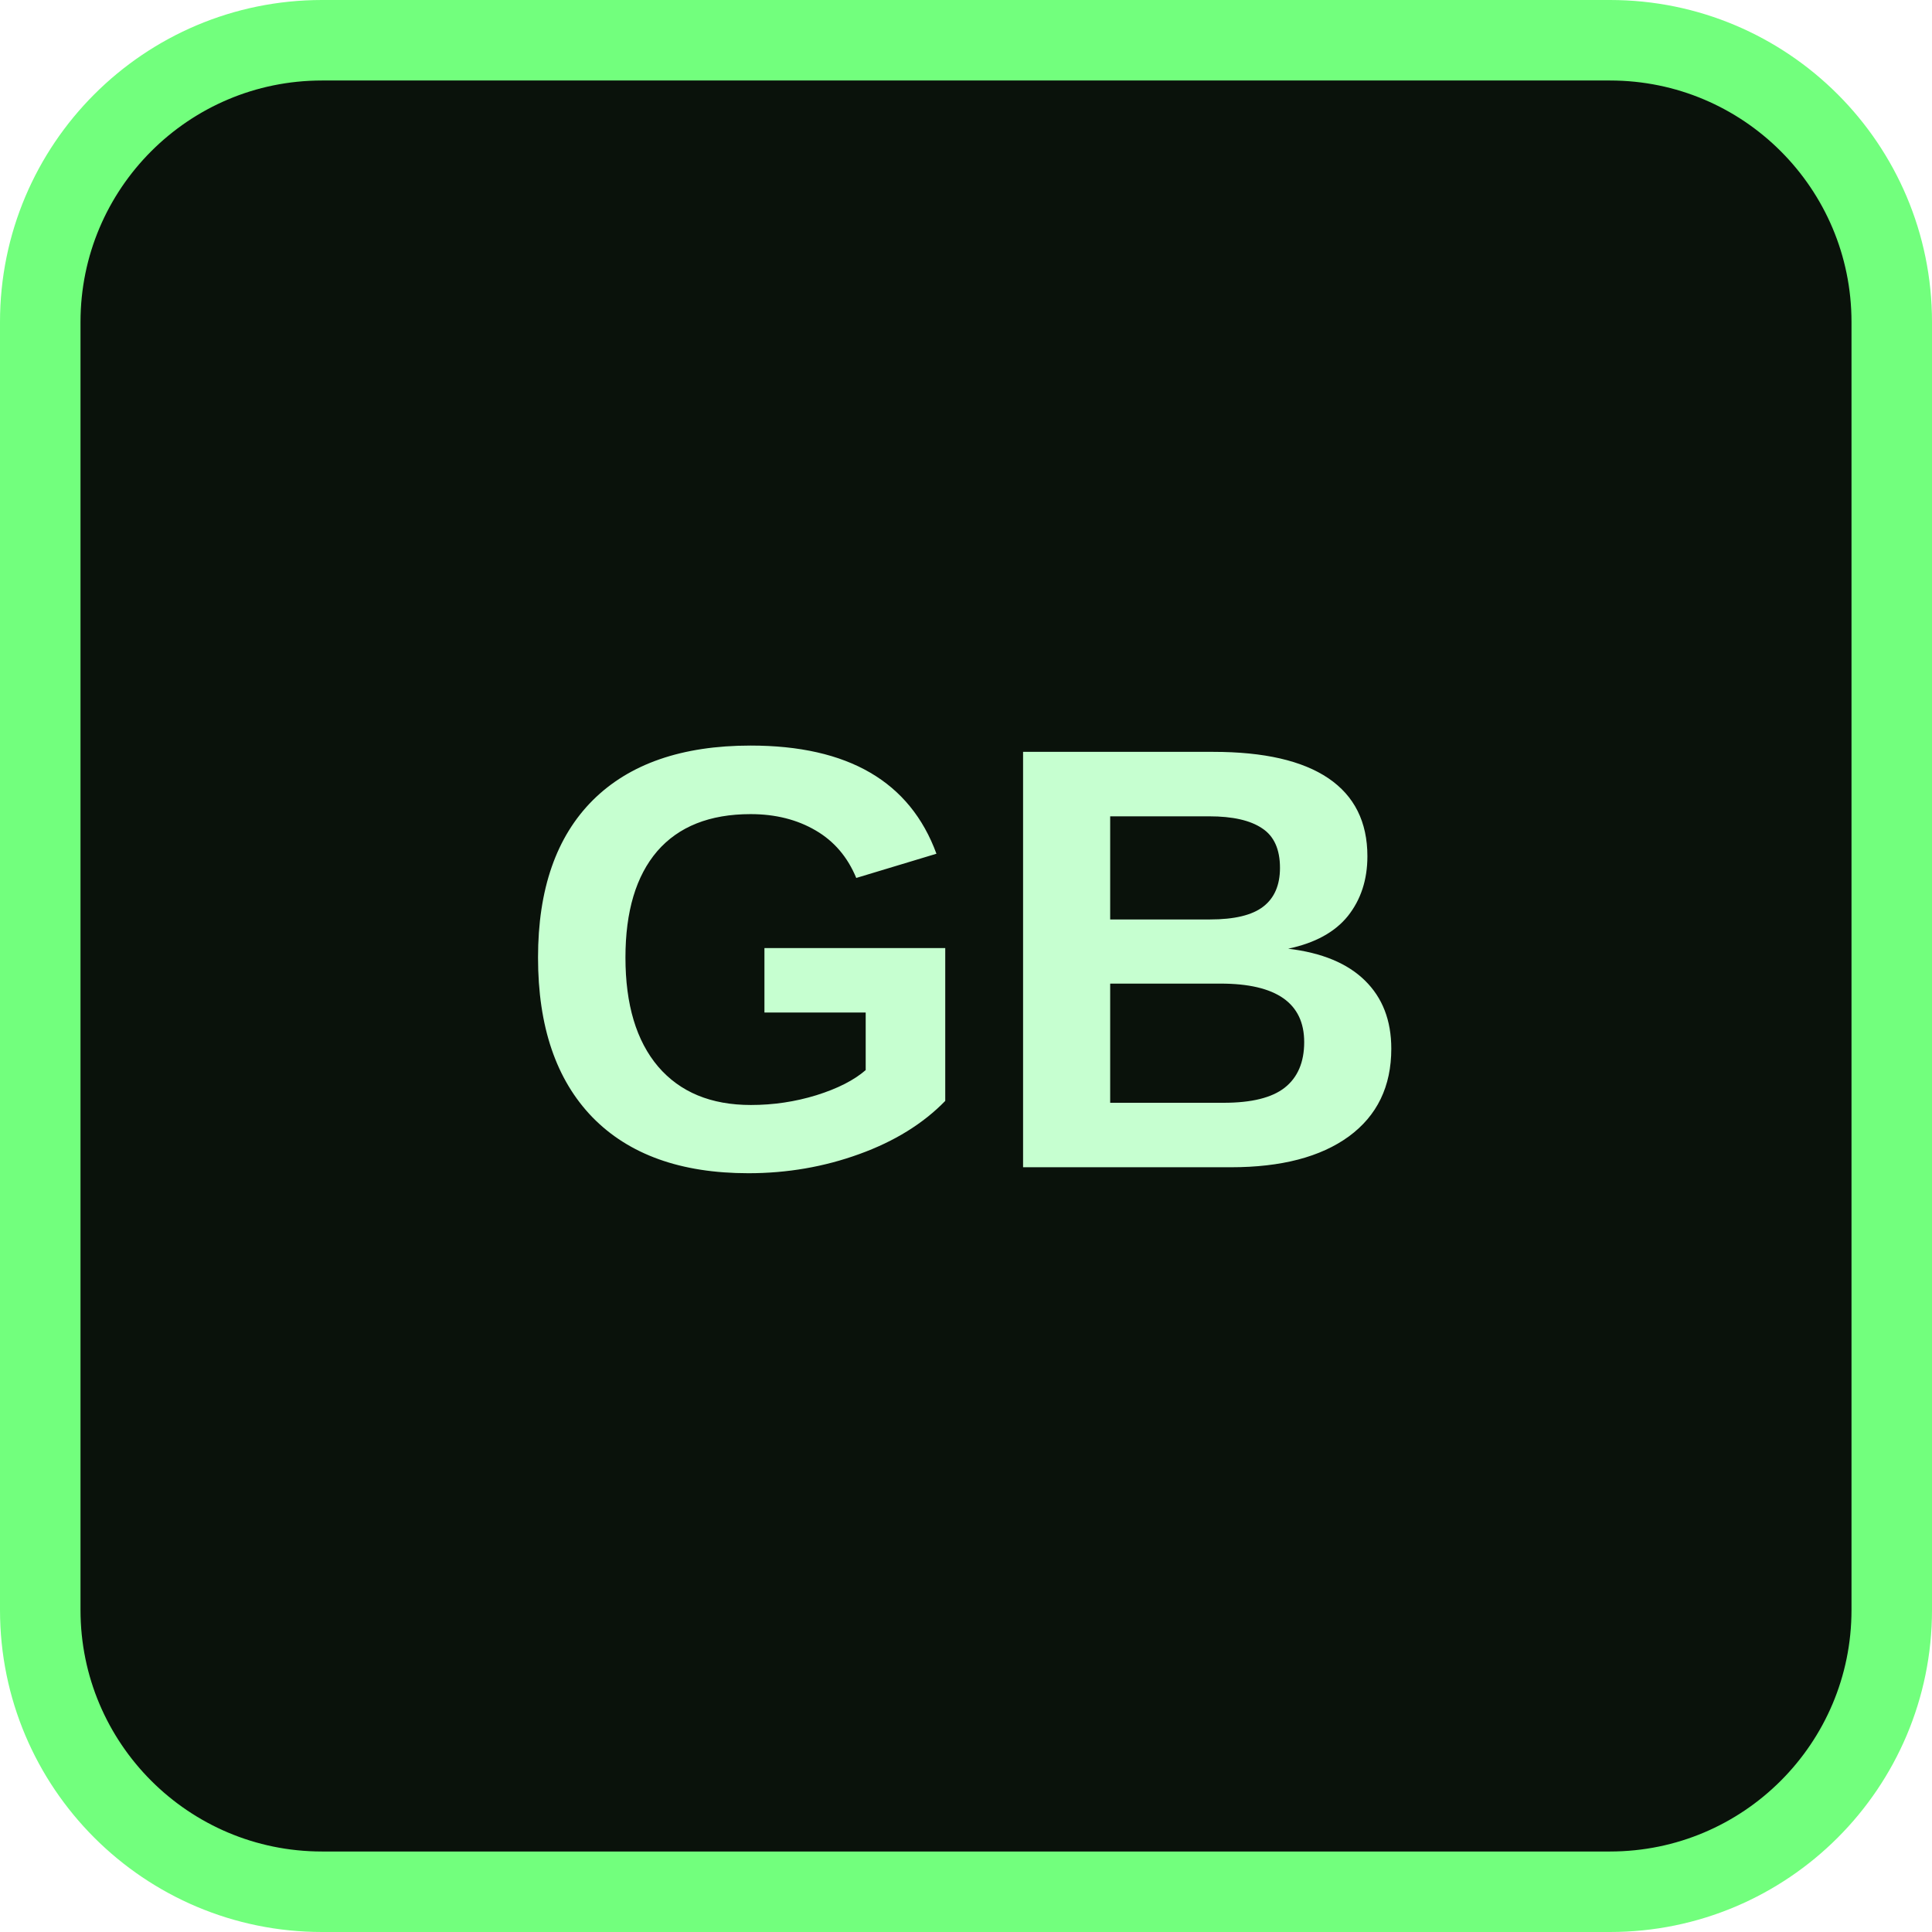
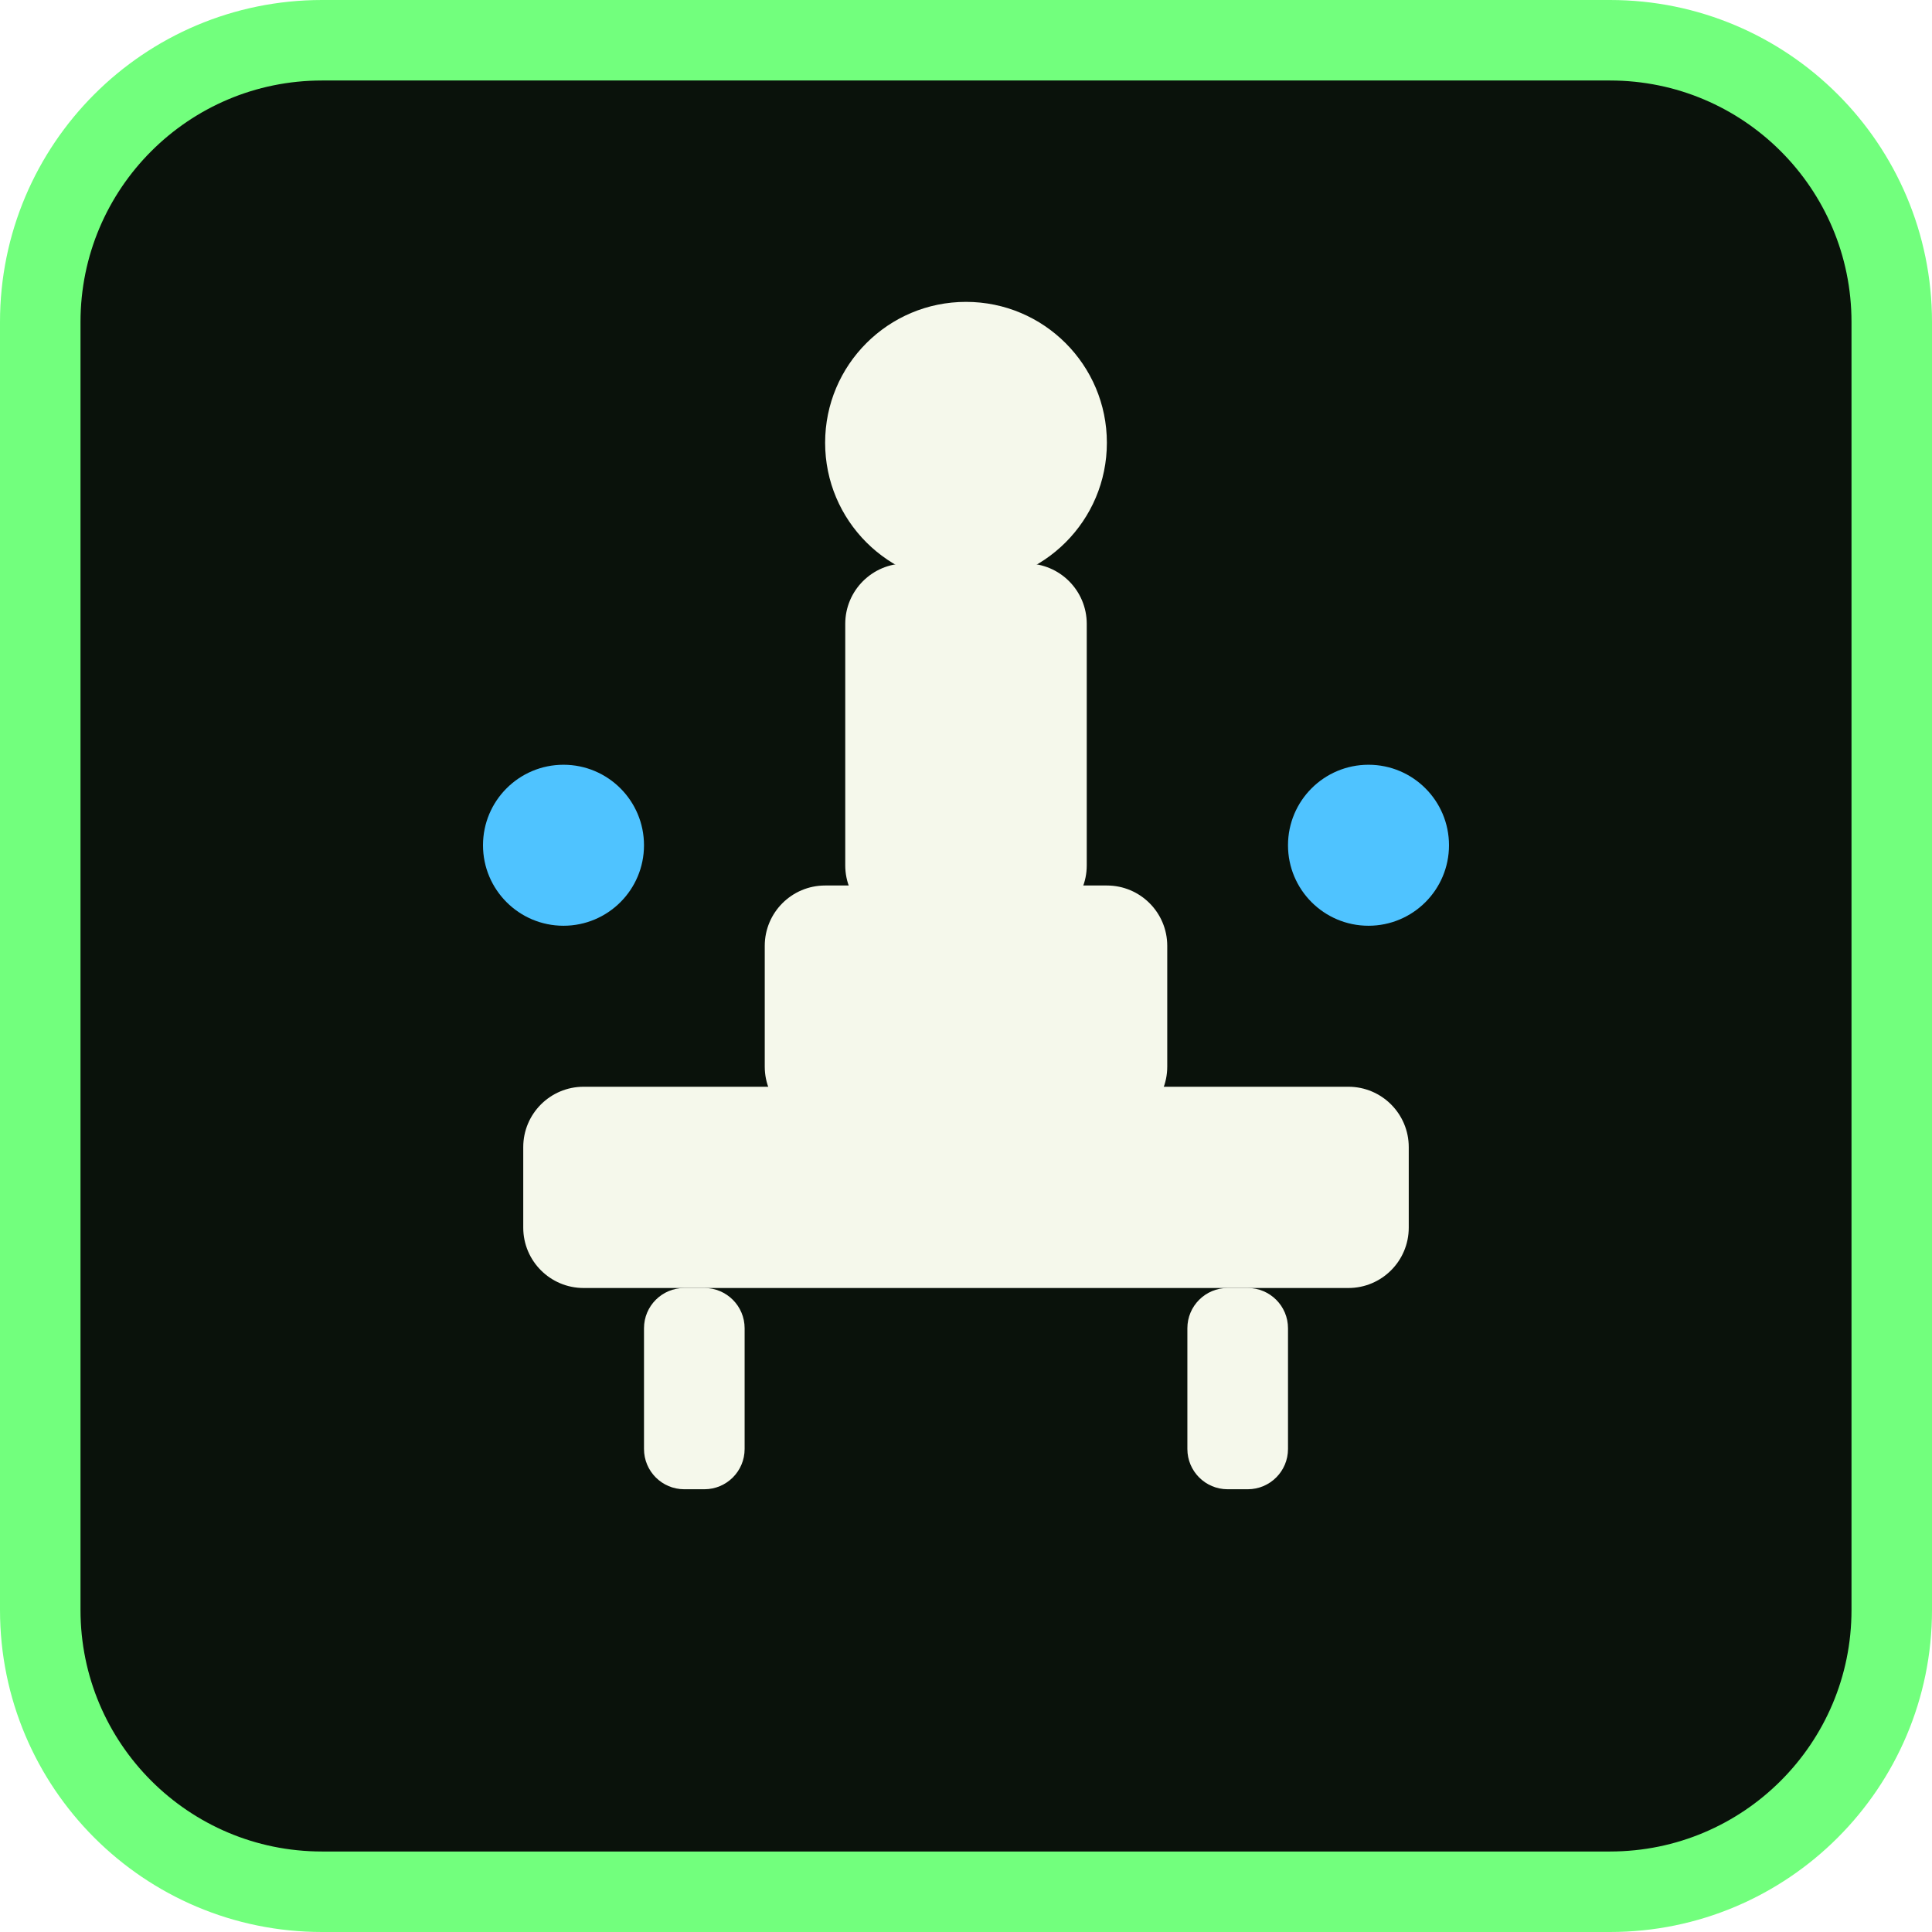
<svg xmlns="http://www.w3.org/2000/svg" viewBox="0 0 96 96">
  <rect x="2" y="2" width="92" height="92" rx="14" fill="#0a120b" stroke="#72ff7d" stroke-width="4" />
-   <text x="48" y="58" text-anchor="middle" font-family="Segoe UI, Arial, sans-serif" font-size="30" font-weight="700" fill="#c6ffd0">GB</text>
+   <g fill="#f5f8eb">
+     <rect x="26" y="54" width="44" height="10" rx="3" />
+     <rect x="38" y="44" width="20" height="12" rx="3" />
+     <rect x="42" y="28" width="12" height="18" rx="3" />
+     <circle cx="48" cy="22" r="7" />
+     <rect x="32" y="64" width="5" height="10" rx="2" />
+     <rect x="59" y="64" width="5" height="10" rx="2" />
+   </g>
+   <g fill="#4fc3ff">
+     <circle cx="28" cy="42" r="4" />
+     <circle cx="68" cy="42" r="4" />
+   </g>
</svg>
